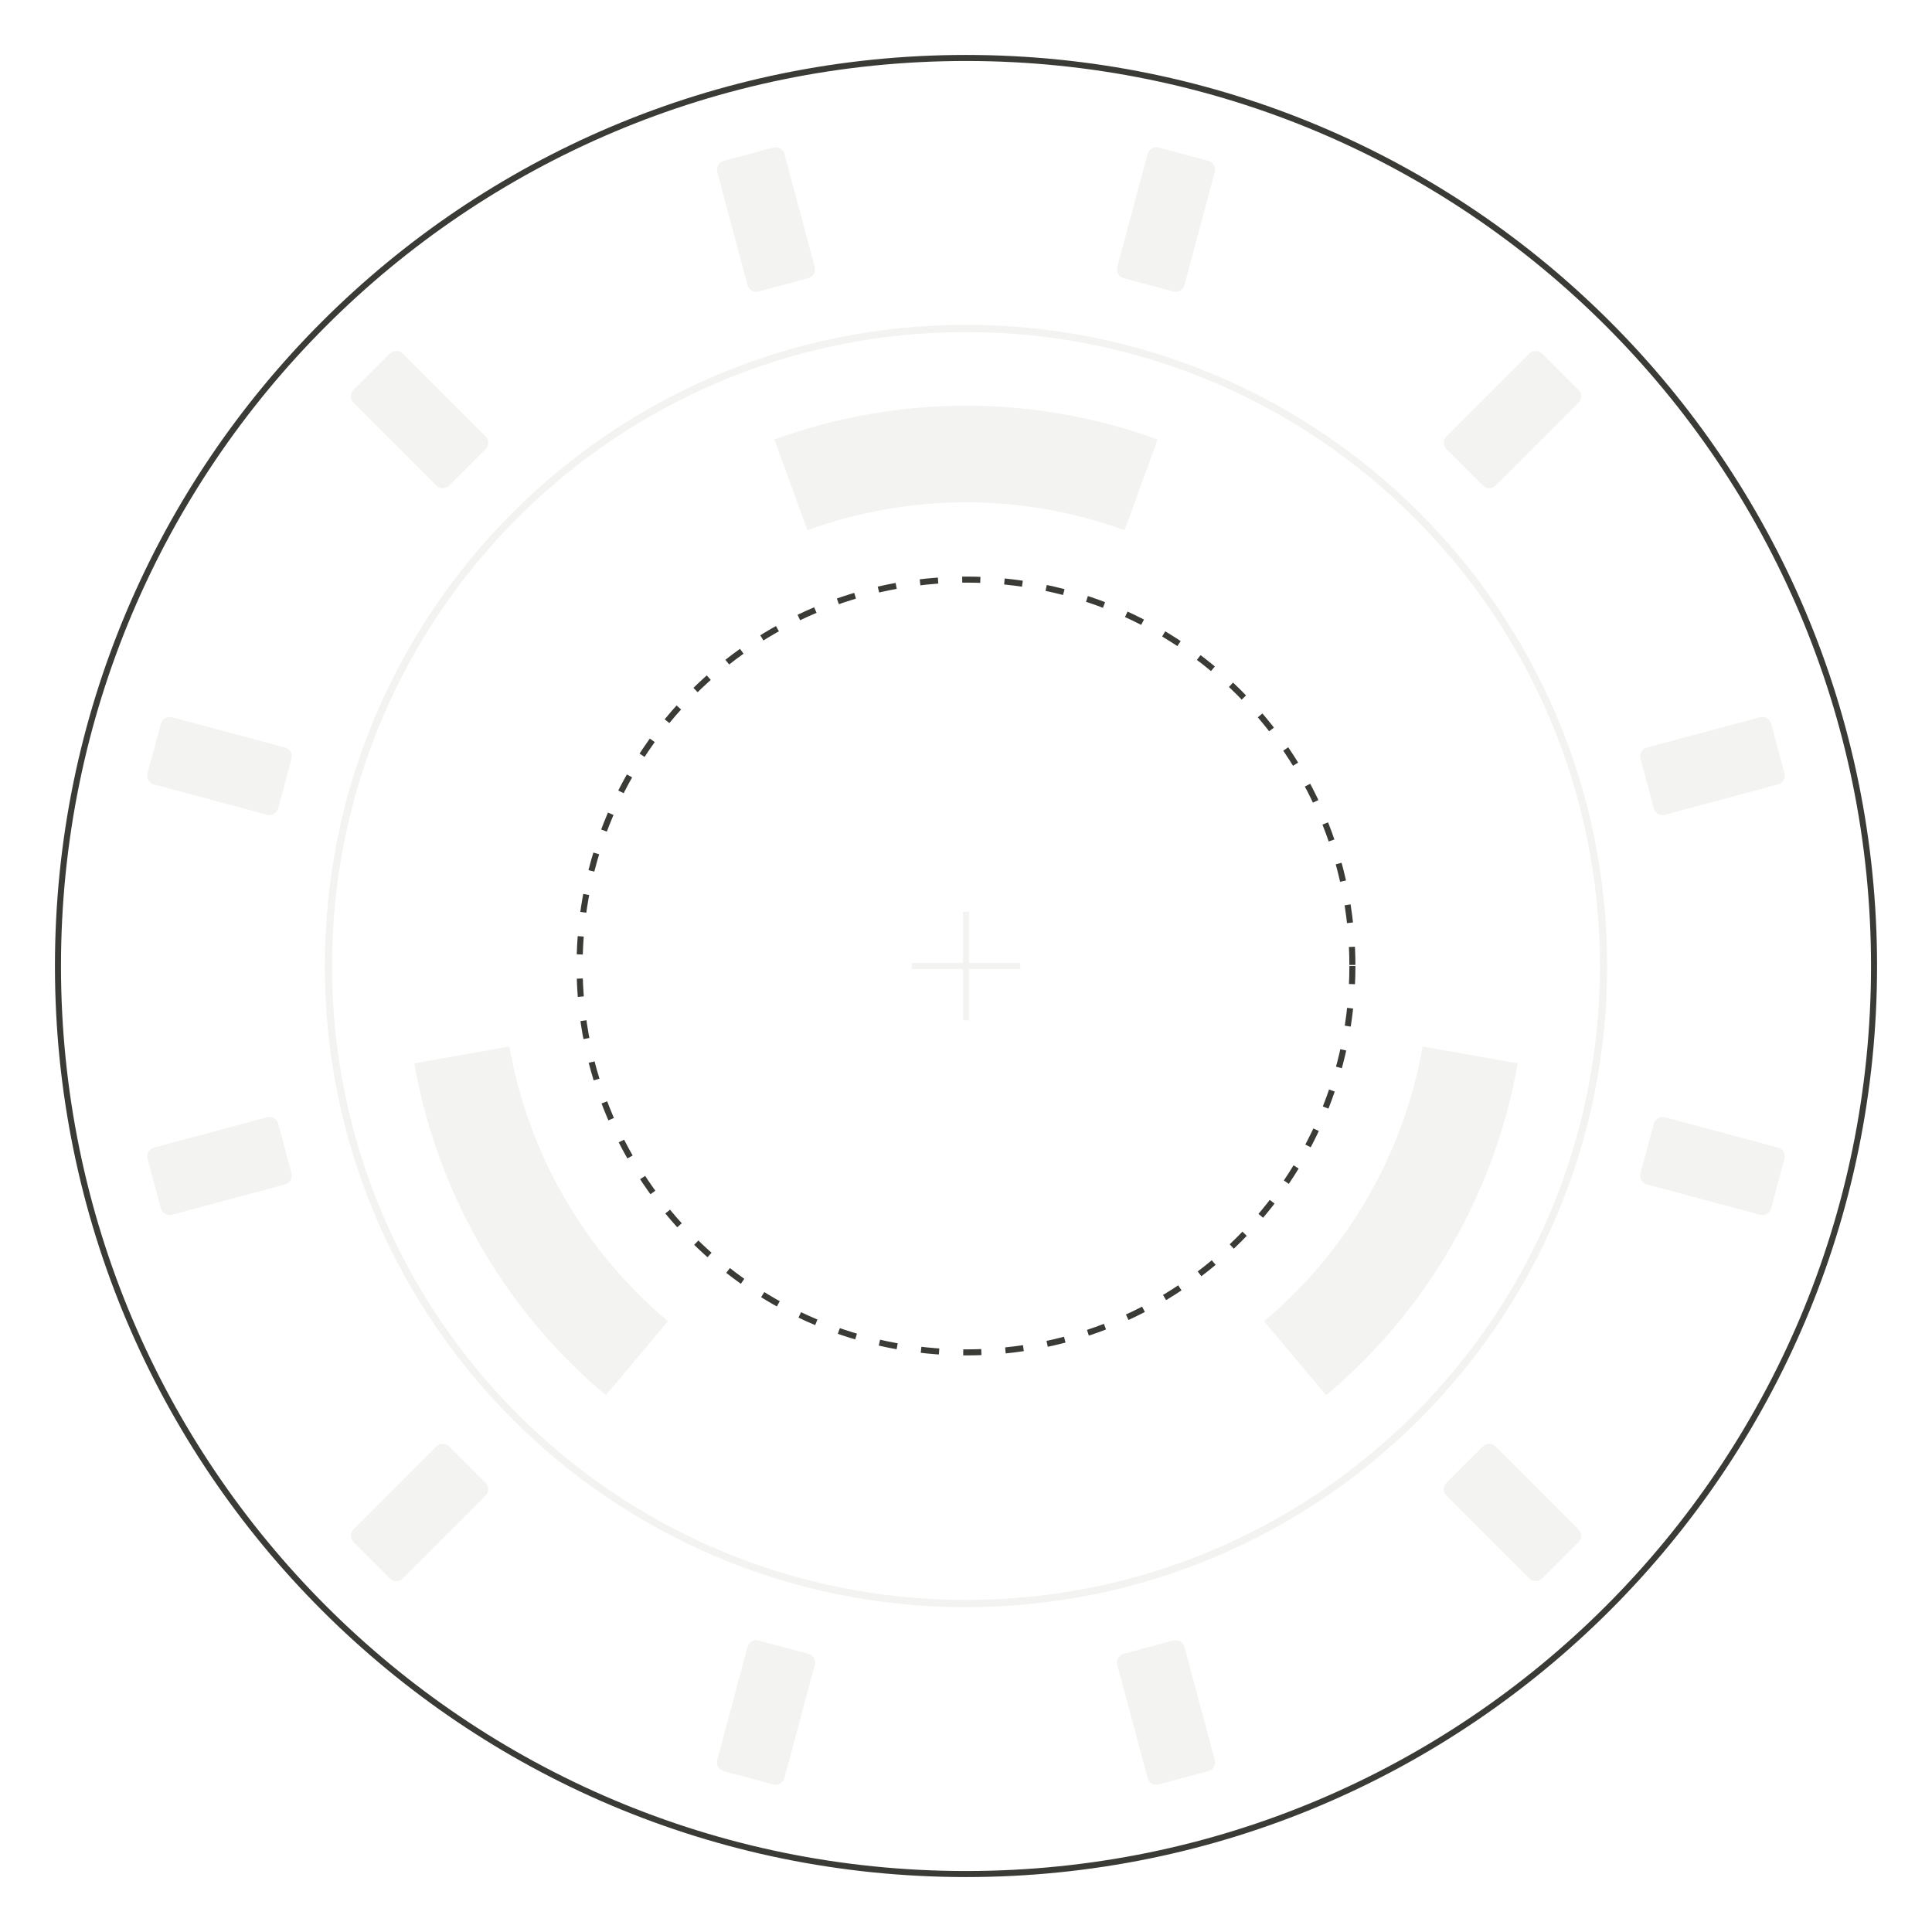
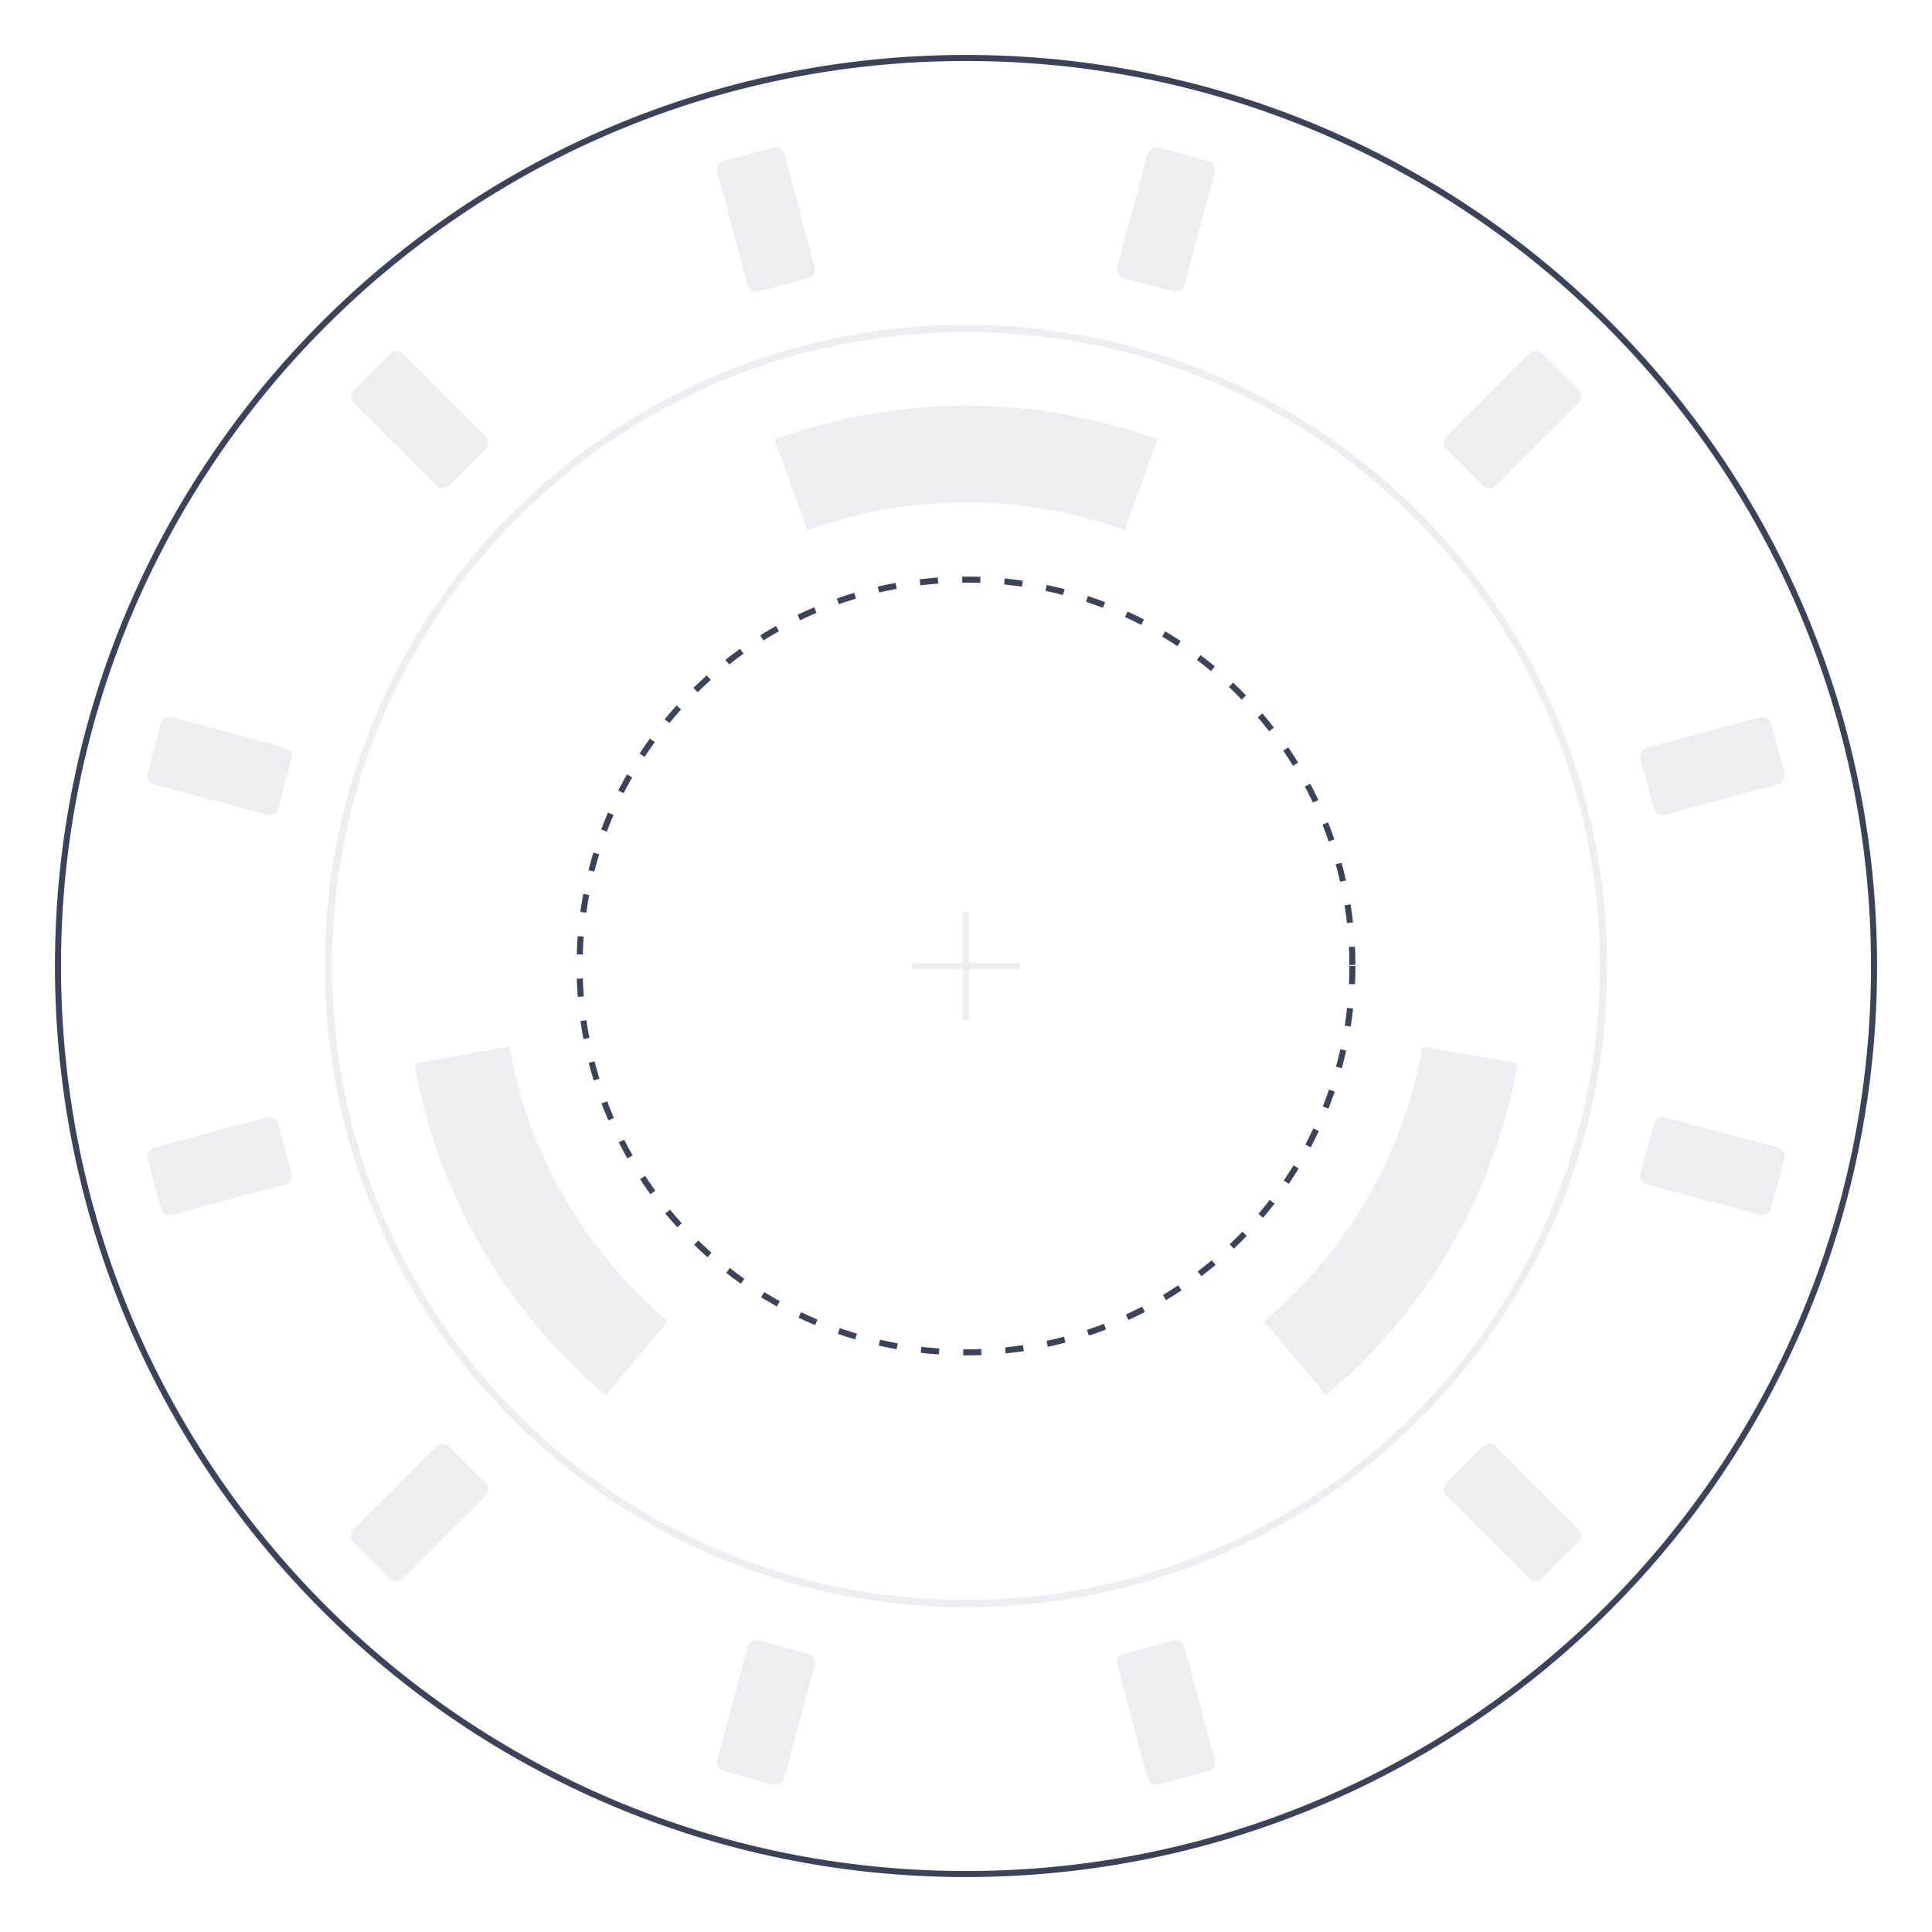
<svg xmlns="http://www.w3.org/2000/svg" viewBox="0 0 320 320" fill="none" role="img" aria-label="Docking interface: twelve hooks, three petals">
-   <circle cx="160" cy="160" r="150.4" stroke="#3A3A37" />
-   <circle cx="160" cy="160" r="105.6" stroke="#F3F3F1" stroke-width="1.2" />
-   <circle cx="160" cy="160" r="64" stroke="#3A3A37" stroke-dasharray="3 4" />
-   <rect x="154.24" y="20.8" width="11.52" height="22.4" rx="1.5" fill="#F3F3F1" transform="rotate(-75 160 160)" />
-   <rect x="154.24" y="20.8" width="11.52" height="22.4" rx="1.5" fill="#F3F3F1" transform="rotate(-45 160 160)" />
-   <rect x="154.24" y="20.8" width="11.52" height="22.4" rx="1.5" fill="#F3F3F1" transform="rotate(-15 160 160)" />
-   <rect x="154.24" y="20.8" width="11.52" height="22.4" rx="1.5" fill="#F3F3F1" transform="rotate(15 160 160)" />
-   <rect x="154.24" y="20.8" width="11.52" height="22.4" rx="1.5" fill="#F3F3F1" transform="rotate(45 160 160)" />
-   <rect x="154.24" y="20.8" width="11.52" height="22.4" rx="1.5" fill="#F3F3F1" transform="rotate(75 160 160)" />
-   <rect x="154.24" y="20.8" width="11.52" height="22.4" rx="1.5" fill="#F3F3F1" transform="rotate(105 160 160)" />
-   <rect x="154.24" y="20.8" width="11.52" height="22.4" rx="1.5" fill="#F3F3F1" transform="rotate(135 160 160)" />
-   <rect x="154.24" y="20.8" width="11.52" height="22.4" rx="1.5" fill="#F3F3F1" transform="rotate(165 160 160)" />
-   <rect x="154.24" y="20.8" width="11.52" height="22.4" rx="1.5" fill="#F3F3F1" transform="rotate(195 160 160)" />
-   <rect x="154.24" y="20.8" width="11.52" height="22.4" rx="1.5" fill="#F3F3F1" transform="rotate(225 160 160)" />
-   <rect x="154.24" y="20.8" width="11.52" height="22.4" rx="1.5" fill="#F3F3F1" transform="rotate(255 160 160)" />
-   <path d="M131 80.31A84.8 84.8 0 0 1 189 80.31" stroke="#F3F3F1" stroke-width="16" />
-   <path d="M243.51 174.73A84.8 84.8 0 0 1 214.51 224.96" stroke="#F3F3F1" stroke-width="16" />
-   <path d="M105.49 224.96A84.8 84.8 0 0 1 76.49 174.73" stroke="#F3F3F1" stroke-width="16" />
-   <line x1="151" y1="160" x2="169" y2="160" stroke="#F3F3F1" />
-   <line x1="160" y1="151" x2="160" y2="169" stroke="#F3F3F1" />
+   <circle cx="160" cy="160" r="150.4" stroke="#3A435A" />
+   <circle cx="160" cy="160" r="105.6" stroke="#ECEEF1" stroke-width="1.2" />
+   <circle cx="160" cy="160" r="64" stroke="#3A435A" stroke-dasharray="3 4" />
+   <rect x="154.24" y="20.8" width="11.52" height="22.4" rx="1.5" fill="#ECEEF1" transform="rotate(-75 160 160)" />
+   <rect x="154.24" y="20.8" width="11.52" height="22.4" rx="1.5" fill="#ECEEF1" transform="rotate(-45 160 160)" />
+   <rect x="154.24" y="20.8" width="11.52" height="22.4" rx="1.5" fill="#ECEEF1" transform="rotate(-15 160 160)" />
+   <rect x="154.24" y="20.8" width="11.52" height="22.4" rx="1.5" fill="#ECEEF1" transform="rotate(15 160 160)" />
+   <rect x="154.24" y="20.8" width="11.52" height="22.4" rx="1.5" fill="#ECEEF1" transform="rotate(45 160 160)" />
+   <rect x="154.24" y="20.8" width="11.52" height="22.4" rx="1.5" fill="#ECEEF1" transform="rotate(75 160 160)" />
+   <rect x="154.24" y="20.8" width="11.52" height="22.4" rx="1.5" fill="#ECEEF1" transform="rotate(105 160 160)" />
+   <rect x="154.24" y="20.8" width="11.52" height="22.4" rx="1.5" fill="#ECEEF1" transform="rotate(135 160 160)" />
+   <rect x="154.24" y="20.8" width="11.52" height="22.4" rx="1.5" fill="#ECEEF1" transform="rotate(165 160 160)" />
+   <rect x="154.24" y="20.8" width="11.52" height="22.4" rx="1.5" fill="#ECEEF1" transform="rotate(195 160 160)" />
+   <rect x="154.24" y="20.8" width="11.52" height="22.4" rx="1.5" fill="#ECEEF1" transform="rotate(225 160 160)" />
+   <rect x="154.24" y="20.8" width="11.52" height="22.4" rx="1.5" fill="#ECEEF1" transform="rotate(255 160 160)" />
+   <path d="M131 80.31A84.8 84.8 0 0 1 189 80.31" stroke="#ECEEF1" stroke-width="16" />
+   <path d="M243.51 174.73A84.8 84.8 0 0 1 214.51 224.96" stroke="#ECEEF1" stroke-width="16" />
+   <path d="M105.49 224.96A84.8 84.8 0 0 1 76.49 174.73" stroke="#ECEEF1" stroke-width="16" />
+   <line x1="151" y1="160" x2="169" y2="160" stroke="#ECEEF1" />
+   <line x1="160" y1="151" x2="160" y2="169" stroke="#ECEEF1" />
</svg>
